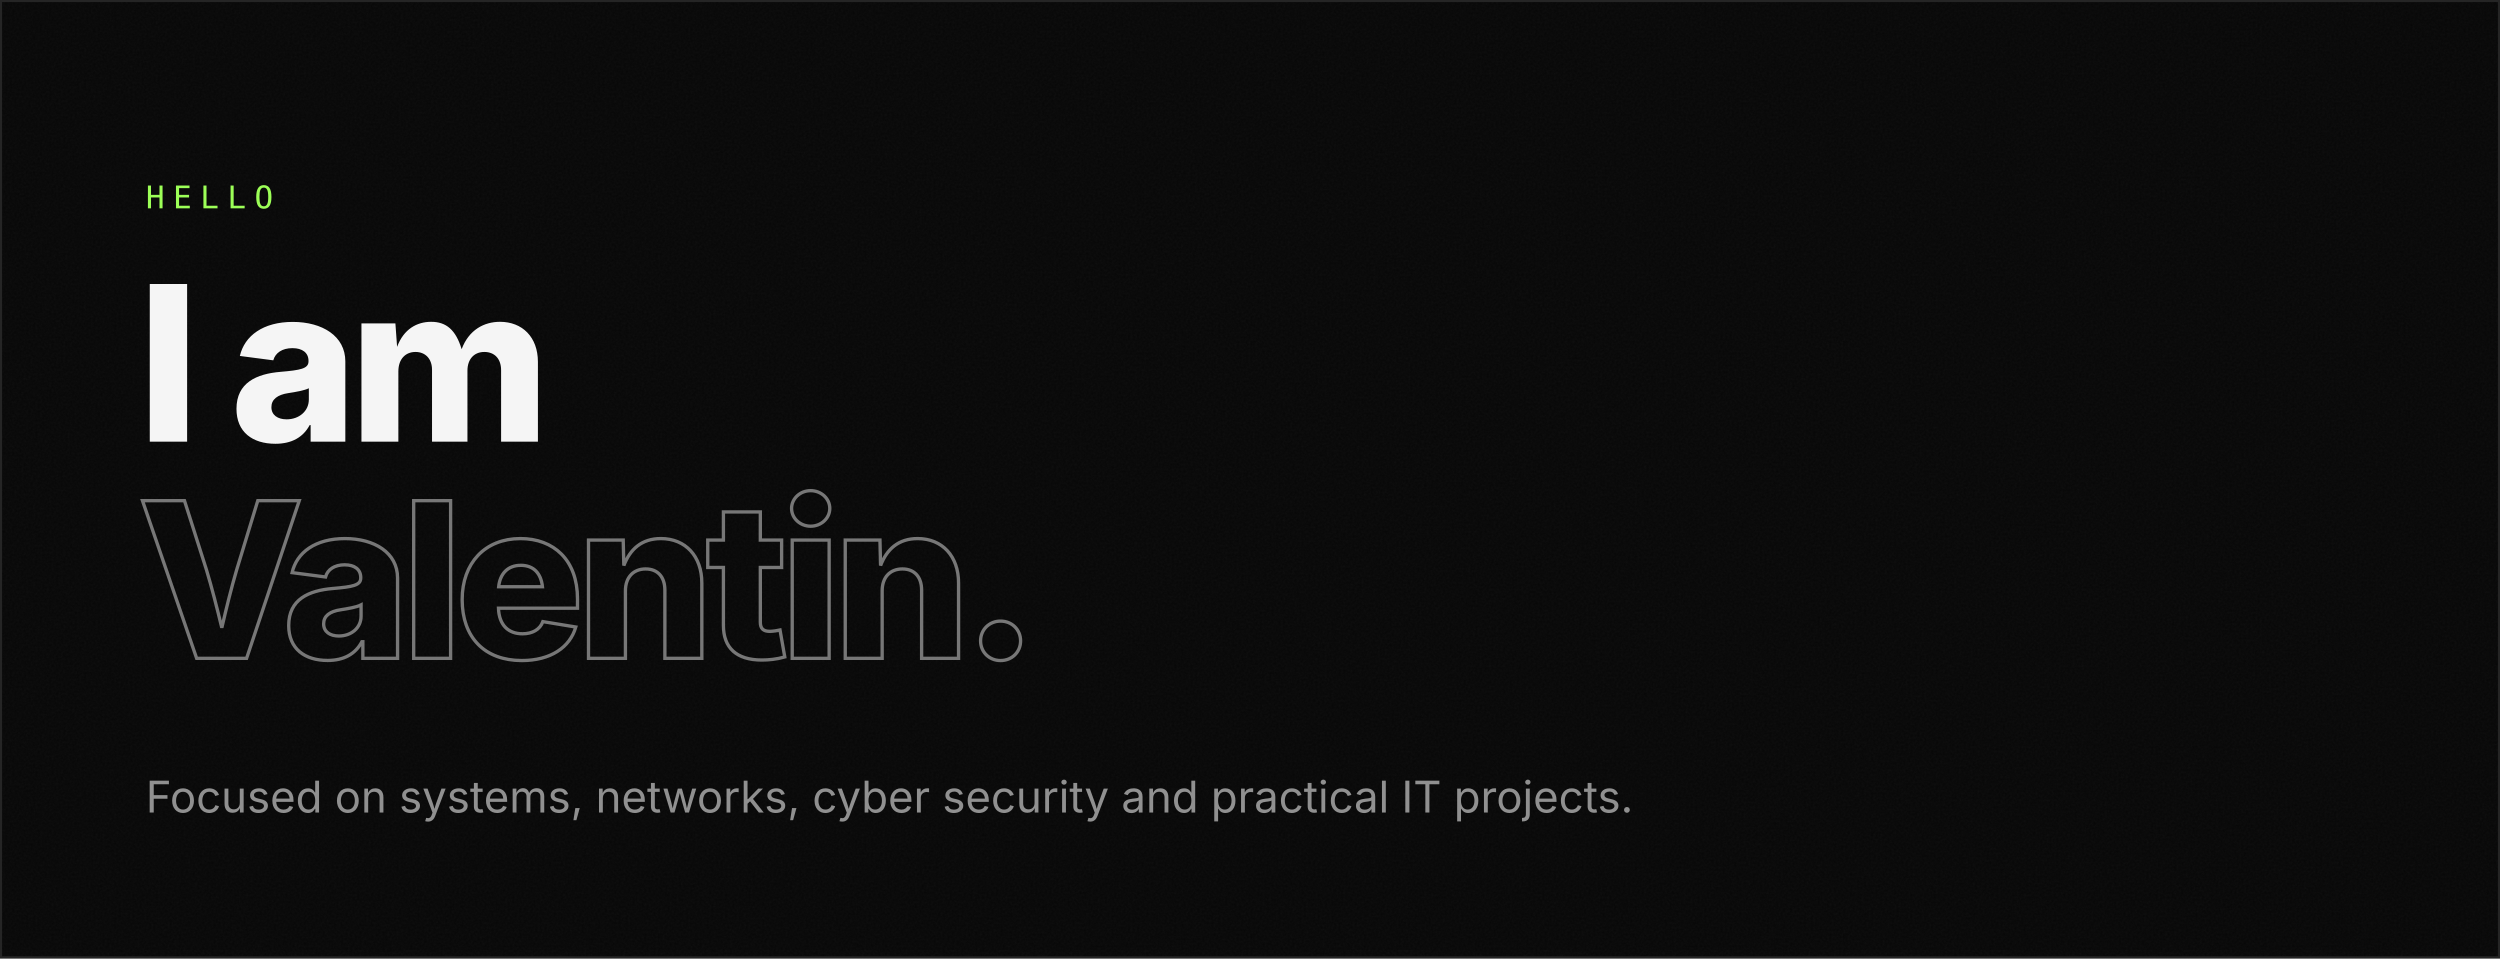
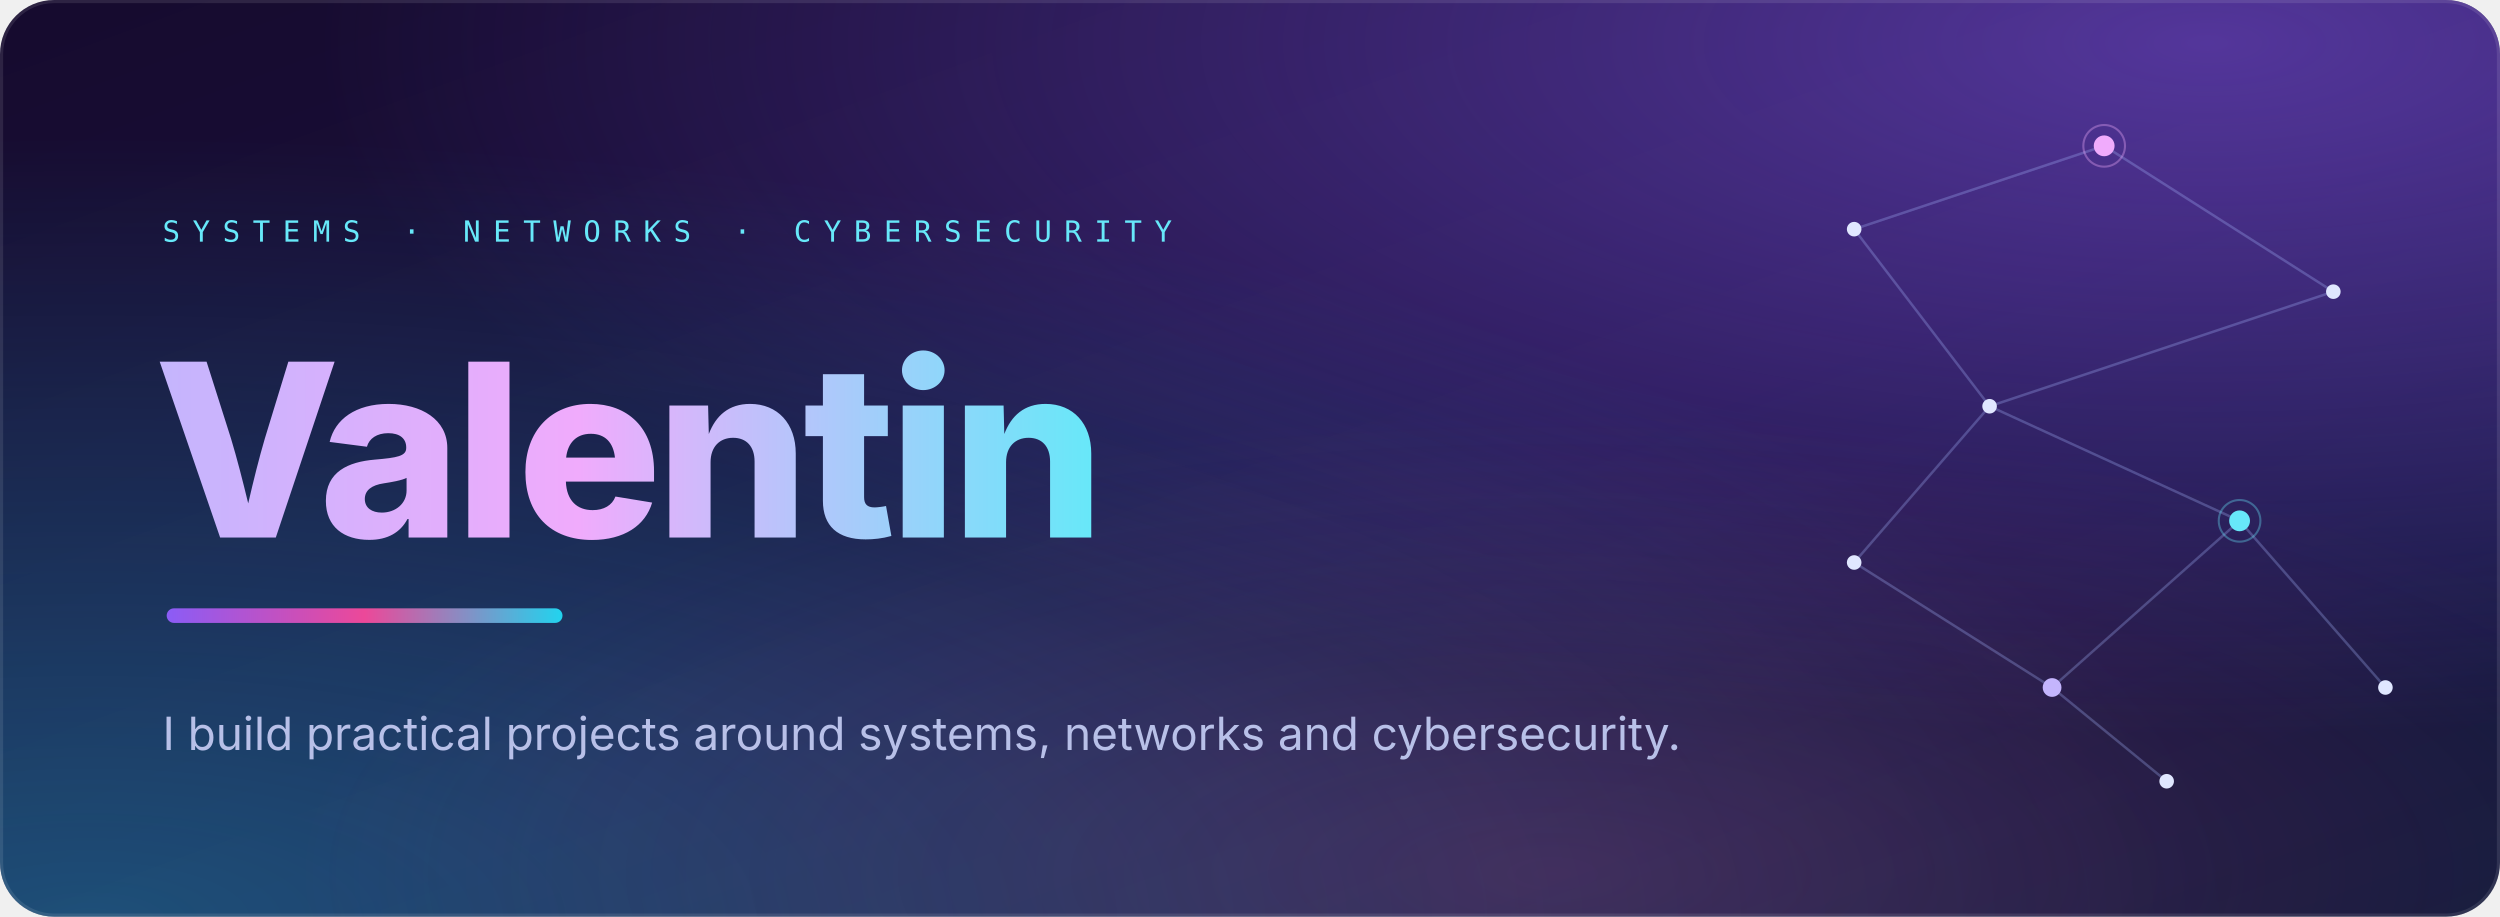
- <svg xmlns="http://www.w3.org/2000/svg" width="1200" height="460" viewBox="0 0 1200 460" role="img" aria-label="Hello — I am Valentin. Focused on systems, networks, cyber security and practical IT projects.">
+ <svg xmlns="http://www.w3.org/2000/svg" width="1200" height="440" viewBox="0 0 1200 440" role="img" aria-label="Hello — I am Valentin. I build practical projects around systems, networks and cybersecurity.">
  <defs>
-     <filter id="noise">
-       <feTurbulence type="fractalNoise" baseFrequency="0.9" numOctaves="4" stitchTiles="stitch" />
-       <feColorMatrix type="saturate" values="0" />
-     </filter>
+     <linearGradient id="bg" x1="0" y1="0" x2="1" y2="1">
+       <stop offset="0" stop-color="#160b2e" />
+       <stop offset="0.55" stop-color="#1c1142" />
+       <stop offset="1" stop-color="#0e1b3a" />
+     </linearGradient>
+     <radialGradient id="glowViolet" cx="0.88" cy="0.05" r="0.75">
+       <stop offset="0" stop-color="#8b5cf6" stop-opacity="0.5" />
+       <stop offset="1" stop-color="#8b5cf6" stop-opacity="0" />
+     </radialGradient>
+     <radialGradient id="glowCyan" cx="0.04" cy="1" r="0.85">
+       <stop offset="0" stop-color="#22d3ee" stop-opacity="0.32" />
+       <stop offset="1" stop-color="#22d3ee" stop-opacity="0" />
+     </radialGradient>
+     <radialGradient id="glowPink" cx="0.62" cy="0.95" r="0.5">
+       <stop offset="0" stop-color="#ec4899" stop-opacity="0.2" />
+       <stop offset="1" stop-color="#ec4899" stop-opacity="0" />
+     </radialGradient>
+     <linearGradient id="name" x1="0" y1="0" x2="1" y2="0">
+       <stop offset="0" stop-color="#c4b5fd" />
+       <stop offset="0.45" stop-color="#f0abfc" />
+       <stop offset="1" stop-color="#67e8f9" />
+     </linearGradient>
+     <linearGradient id="bar" x1="0" y1="0" x2="1" y2="0">
+       <stop offset="0" stop-color="#8b5cf6" />
+       <stop offset="0.5" stop-color="#ec4899" />
+       <stop offset="1" stop-color="#22d3ee" />
+     </linearGradient>
  </defs>
-   <rect width="1200" height="460" fill="#070707" />
-   <rect width="1200" height="460" filter="url(#noise)" opacity="0.04" />
-   <rect x="0.5" y="0.5" width="1199" height="459" fill="none" stroke="#252525" />
-   <text x="70" y="100" font-family="ui-monospace, SFMono-Regular, 'Cascadia Mono', Consolas, monospace" font-size="15" letter-spacing="4" fill="#9cff57">HELLO</text>
-   <text x="66" y="212" font-family="-apple-system, 'Segoe UI', Inter, 'Helvetica Neue', Arial, sans-serif" font-size="104" font-weight="800" letter-spacing="-4" fill="#f5f5f5">I am</text>
-   <text x="66" y="316" font-family="-apple-system, 'Segoe UI', Inter, 'Helvetica Neue', Arial, sans-serif" font-size="104" font-weight="800" letter-spacing="-4" fill="none" stroke="#777777" stroke-width="1.6">Valentin.</text>
-   <text x="70" y="390" font-family="-apple-system, 'Segoe UI', Inter, 'Helvetica Neue', Arial, sans-serif" font-size="21" fill="#909090">Focused on systems, networks, cyber security and practical IT projects.</text>
+   <rect width="1200" height="440" rx="26" fill="url(#bg)" />
+   <rect width="1200" height="440" rx="26" fill="url(#glowViolet)" />
+   <rect width="1200" height="440" rx="26" fill="url(#glowCyan)" />
+   <rect width="1200" height="440" rx="26" fill="url(#glowPink)" />
+   <g stroke="#a5b4fc" stroke-opacity="0.3" stroke-width="1.2">
+     <line x1="890" y1="110" x2="1010" y2="70" />
+     <line x1="1010" y1="70" x2="1120" y2="140" />
+     <line x1="890" y1="110" x2="955" y2="195" />
+     <line x1="955" y1="195" x2="1120" y2="140" />
+     <line x1="955" y1="195" x2="1075" y2="250" />
+     <line x1="1075" y1="250" x2="1145" y2="330" />
+     <line x1="1075" y1="250" x2="985" y2="330" />
+     <line x1="985" y1="330" x2="890" y2="270" />
+     <line x1="890" y1="270" x2="955" y2="195" />
+     <line x1="985" y1="330" x2="1040" y2="375" />
+   </g>
+   <g fill="#e0e7ff">
+     <circle cx="890" cy="110" r="3.5" />
+     <circle cx="1120" cy="140" r="3.5" />
+     <circle cx="955" cy="195" r="3.5" />
+     <circle cx="1145" cy="330" r="3.5" />
+     <circle cx="890" cy="270" r="3.5" />
+     <circle cx="1040" cy="375" r="3.5" />
+   </g>
+   <circle cx="1010" cy="70" r="5" fill="#f0abfc" />
+   <circle cx="1010" cy="70" r="10" fill="none" stroke="#f0abfc" stroke-opacity="0.35" />
+   <circle cx="1075" cy="250" r="5" fill="#67e8f9" />
+   <circle cx="1075" cy="250" r="10" fill="none" stroke="#67e8f9" stroke-opacity="0.35" />
+   <circle cx="985" cy="330" r="4.5" fill="#c4b5fd" />
+   <rect x="0.75" y="0.75" width="1198.5" height="438.5" rx="25.25" fill="none" stroke="#ffffff" stroke-opacity="0.1" stroke-width="1.5" />
+   <text x="78" y="116" font-family="ui-monospace, SFMono-Regular, 'Cascadia Mono', Consolas, monospace" font-size="14" letter-spacing="6" fill="#67e8f9">SYSTEMS · NETWORKS · CYBERSECURITY</text>
+   <text x="74" y="258" font-family="-apple-system, 'Segoe UI', Inter, 'Helvetica Neue', Arial, sans-serif" font-size="116" font-weight="800" letter-spacing="-3" fill="url(#name)">Valentin</text>
+   <rect x="80" y="292" width="190" height="7" rx="3.5" fill="url(#bar)" />
+   <text x="78" y="360" font-family="-apple-system, 'Segoe UI', Inter, 'Helvetica Neue', Arial, sans-serif" font-size="22" fill="#b8c0e8">I build practical projects around systems, networks and cybersecurity.</text>
</svg>
